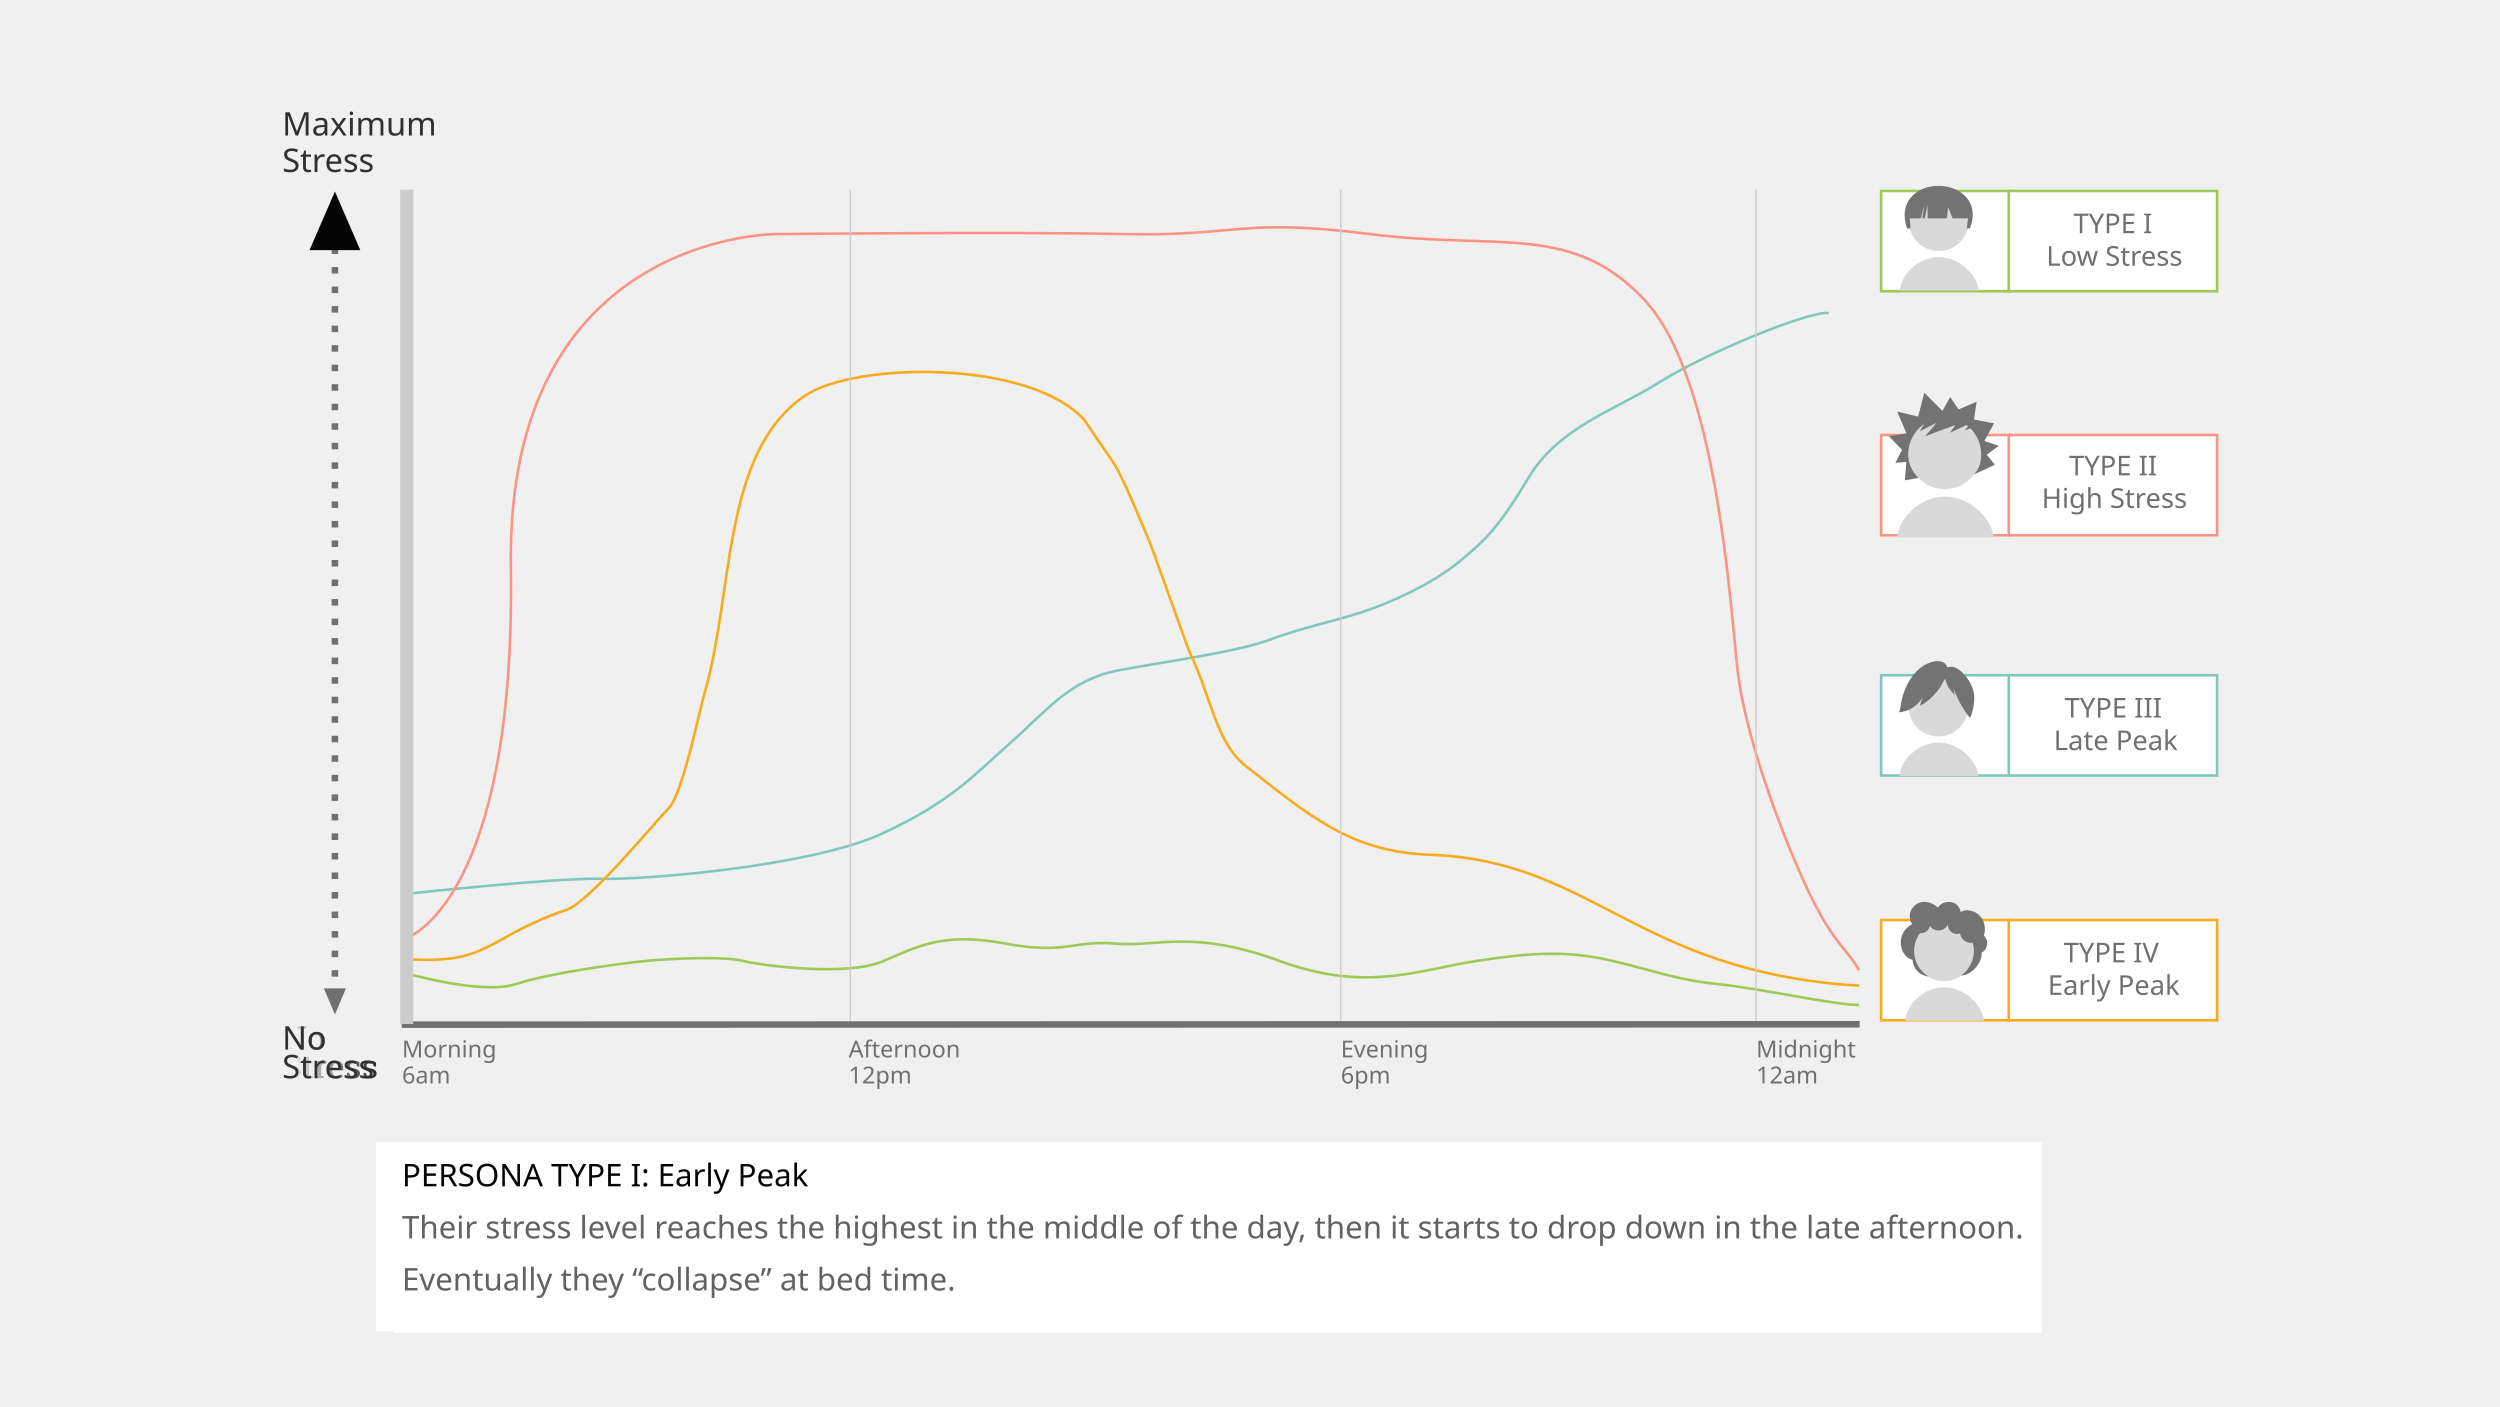
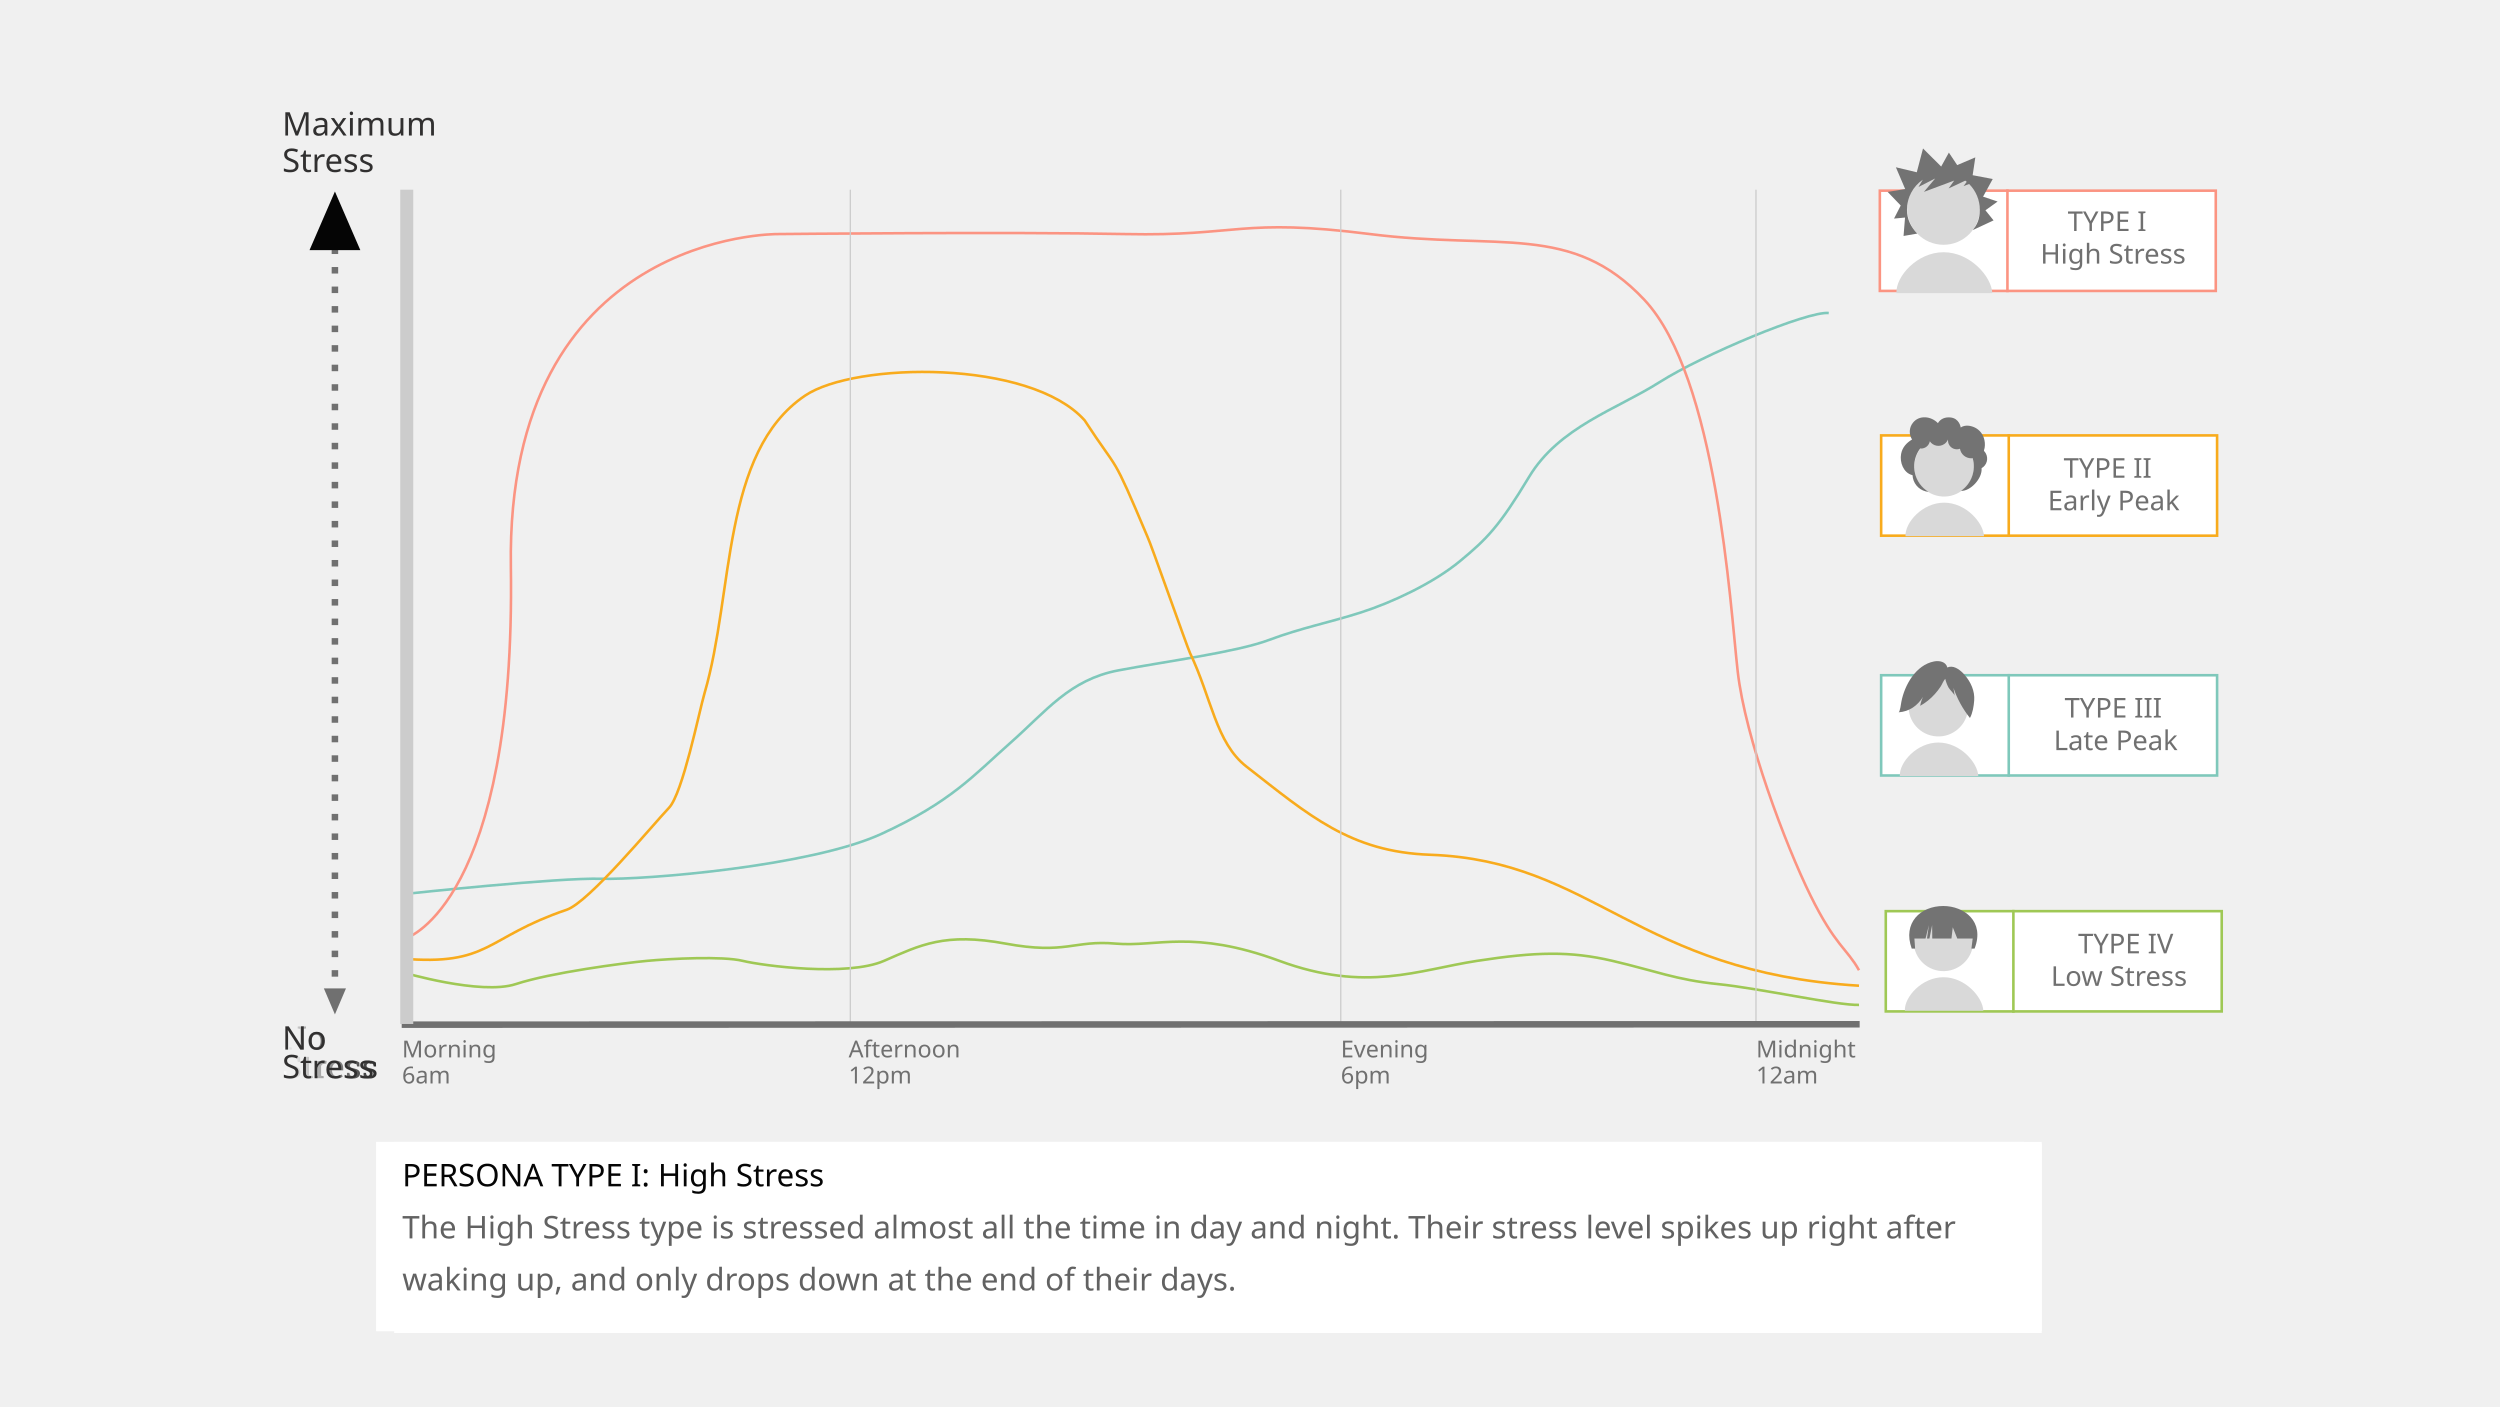
<svg xmlns="http://www.w3.org/2000/svg" version="1.1" id="Main" x="0px" y="0px" viewBox="0 0 1920 1080" style="enable-background:new 0 0 1920 1080;" xml:space="preserve">
  <style type="text/css">
	.st0{fill:#FFFFFF;stroke:#9FC855;stroke-width:2;stroke-miterlimit:10;}
	.st1{fill:#FFFFFF;}
	.st2{fill:none;stroke:#9FC855;stroke-width:2;stroke-miterlimit:10;}
	.st3{fill:#707070;}
	.st4{font-family:'RobotoSlab-Regular';}
	.st5{font-size:21px;}
	.st6{fill:#D9D9D9;}
	.st7{fill:#737373;}
- 	.st8{fill:#FFFFFF;stroke:#FB9482;stroke-width:2;stroke-miterlimit:10;}
- 	.st9{fill:none;stroke:#FB9482;stroke-width:2;stroke-miterlimit:10;}
- 	.st10{fill:#FFFFFF;stroke:#7FC8BB;stroke-width:2;stroke-miterlimit:10;}
- 	.st11{fill:none;stroke:#7FC8BB;stroke-width:2;stroke-miterlimit:10;}
- 	.st12{fill:#2B388F;}
- 	.st13{fill:#FFFFFF;stroke:#F8AB1D;stroke-width:2;stroke-miterlimit:10;}
- 	.st14{fill:none;stroke:#F8AB1D;stroke-width:2;stroke-miterlimit:10;}
+ 	.st8{fill:#FFFFFF;stroke:#7FC8BB;stroke-width:2;stroke-miterlimit:10;}
+ 	.st9{fill:none;stroke:#7FC8BB;stroke-width:2;stroke-miterlimit:10;}
+ 	.st10{fill:#2B388F;}
+ 	.st11{fill:#FFFFFF;stroke:#F8AB1D;stroke-width:2;stroke-miterlimit:10;}
+ 	.st12{fill:none;stroke:#F8AB1D;stroke-width:2;stroke-miterlimit:10;}
+ 	.st13{fill:#FFFFFF;stroke:#FB9482;stroke-width:2;stroke-miterlimit:10;}
+ 	.st14{fill:none;stroke:#FB9482;stroke-width:2;stroke-miterlimit:10;}
	.st15{fill:#050505;}
	.st16{font-family:'RobotoSlab-Bold';}
	.st17{font-size:24px;}
	.st18{fill:#626262;}
	.st19{fill:none;stroke:#9FC855;stroke-width:2;}
	.st20{fill:none;stroke:#7FC8BB;stroke-width:2;}
	.st21{fill:none;stroke:#FB9482;stroke-width:2;}
	.st22{font-size:18px;}
	.st23{fill:none;stroke:#CCCCCC;}
	.st24{fill:none;stroke:#707070;stroke-width:5;}
	.st25{fill:none;stroke:#CCCCCC;stroke-width:10;}
	.st26{fill:#313030;}
	.st27{font-size:25px;}
	.st28{fill:none;stroke:#707070;stroke-width:5;stroke-dasharray:5,10;}
	.st29{enable-background:new    ;}
	.st30{fill:url(#SVGID_1_);}
	.st31{fill:url(#SVGID_2_);}
	.st32{fill:url(#SVGID_3_);}
	.st33{fill:url(#SVGID_4_);}
	.st34{fill:url(#SVGID_5_);}
	.st35{fill:url(#SVGID_6_);}
	.st36{fill:url(#SVGID_7_);}
	.st37{fill:url(#SVGID_8_);}
</style>
-   <g id="PersonaAvatars">
-     <g id="AvatarPersona1">
-       <g id="P1Bg">
-         <rect id="P1AvtBg" x="1444.72" y="146.68" class="st0" width="258" height="77" />
-         <rect id="P1TxtBg" x="1547.67" y="153.9" class="st1" width="148.15" height="62.81" />
-         <line id="P1BgSplt" class="st2" x1="1542.72" y1="145.68" x2="1542.72" y2="224.68" />
-       </g>
-       <text transform="matrix(1 0 0 1 1592.428 179.0776)" class="st3 st4 st5">TYPE I</text>
-       <text transform="matrix(1 0 0 1 1571.561 204.0776)" class="st3 st4 st5">Low Stress</text>
-       <g id="P1Aavatar" transform="translate(1242.639 64.641)">
+   <g id="Persona">
+     <g id="AvatarPersona4">
+       <g id="P4Bg">
+         <rect id="P4AvtBg" x="1448.28" y="699.77" class="st0" width="258" height="77" />
+         <rect id="P4TxtBg" x="1551.23" y="706.99" class="st1" width="148.15" height="62.81" />
+         <line id="P4BgSplt" class="st2" x1="1546.28" y1="698.77" x2="1546.28" y2="777.77" />
+       </g>
+       <text transform="matrix(1 0 0 1 1595.984 732.1671)" class="st3 st4 st5">TYPE IV</text>
+       <text transform="matrix(1 0 0 1 1575.117 757.1671)" class="st3 st4 st5">Low Stress</text>
+       <g id="P4Aavatar" transform="translate(1242.639 64.641)">
        <g id="Group_4" transform="translate(0 4.24)">
-           <path id="Path_5" class="st6" d="M277.01,154.27h-60.28c-0.5-10.5,13-25.73,29.64-25.73      C263.02,128.53,276.52,143.77,277.01,154.27z" />
-           <circle id="Ellipse_1" class="st6" cx="246.34" cy="100.97" r="22.89" />
-         </g>
-         <path id="Path_6" class="st7" d="M246.27,78.08c-17.58,0-31.39,13-24.27,32.69h2.6l-0.54-7.73h8.56l2.58-10.3l-1.47,10.3h1.89     l2.06-10.3l0.09,10.3h14.75l1.01-8.62l3.46,8.62h11.84l-0.98,7.73h2.43C278.41,89.81,261.97,78.08,246.27,78.08z" />
-       </g>
-     </g>
-     <g id="AvatarPersona2">
-       <g id="P2Bg">
-         <rect id="P2AvtBg" x="1444.72" y="334.08" class="st8" width="258" height="77" />
-         <rect id="P2TxtBg" x="1547.67" y="341.3" class="st1" width="148.15" height="62.81" />
-         <line id="P2BgTxt" class="st9" x1="1542.72" y1="333.08" x2="1542.72" y2="412.08" />
-       </g>
-       <text transform="matrix(1 0 0 1 1589.034 365.0776)" class="st3 st4 st5">TYPE II</text>
-       <text transform="matrix(1 0 0 1 1568.044 390.0776)" class="st3 st4 st5">High Stress</text>
-       <g id="P2Avatar" transform="translate(1234.006 223.594)">
-         <g id="Group_6" transform="translate(6.727 18.052)">
-           <path id="Path_7" class="st6" d="M290.37,171.14h-73.63c-0.61-12.82,15.88-31.43,36.21-31.43      C273.28,139.71,289.76,158.32,290.37,171.14z" />
-           <circle id="Ellipse_2" class="st6" cx="252.9" cy="106.04" r="27.96" />
-         </g>
-         <path id="Path_8" class="st7" d="M298.06,133.32l-6.24-7.76l9.35-6.73l-11.17-3.74l0,0l7.42-13.56L282,98.61l2.05-13.69     l-13.92,5.93l-6.39-9.59l-5.92,10.7l-13.94-13.89l-4.79,18.29l-16.05-3.84l7.15,16.72l-13.47,2.19l10.04,10.46l-5.14,10.04     l8.45-0.8l-1.14,14.15l10.5-1.83c-4.75-5.01-7.88-10.87-7.88-18.32c-0.01-9.24,4.56-17.89,12.2-23.1l-3.35,5.62l12.84-6.54     l-8.67,10.31l23.26-8.69l-4.31,6.06l12.81-6c0.38,0.29,0.76,0.59,1.13,0.9l-2.48,3.33l4.29-1.67c5.27,5.24,8.22,12.36,8.22,19.78     c0,7.55-2.2,11.51-5.33,15.6L298.06,133.32z" />
+           <path id="Path_5" class="st6" d="M280.57,707.36h-60.28c-0.5-10.5,13-25.73,29.64-25.73      C266.58,681.62,280.08,696.86,280.57,707.36z" />
+           <ellipse id="Ellipse_1" transform="matrix(0.1602 -0.9871 0.9871 0.1602 -435.7463 795.9606)" class="st6" cx="249.9" cy="654.06" rx="22.89" ry="22.89" />
+         </g>
+         <path id="Path_6" class="st7" d="M249.83,631.17c-17.58,0-31.39,13-24.27,32.69h2.6l-0.54-7.73h8.56l2.58-10.3l-1.47,10.3h1.89     l2.06-10.3l0.09,10.3h14.75l1.01-8.62l3.46,8.62h11.84l-0.98,7.73h2.43C281.97,642.9,265.53,631.17,249.83,631.17z" />
      </g>
    </g>
    <g id="AvatarPersona3">
      <g id="P3Bg">
-         <rect id="P3AvtBg" x="1444.72" y="518.58" class="st10" width="258" height="77" />
+         <rect id="P3AvtBg" x="1444.72" y="518.58" class="st8" width="258" height="77" />
        <rect id="P3TxtBg" x="1547.67" y="525.8" class="st1" width="148.15" height="62.81" />
-         <line id="P3BgSplt" class="st11" x1="1542.72" y1="517.58" x2="1542.72" y2="596.58" />
+         <line id="P3BgSplt" class="st9" x1="1542.72" y1="517.58" x2="1542.72" y2="596.58" />
      </g>
      <text transform="matrix(1 0 0 1 1585.639 551.0776)" class="st3 st4 st5">TYPE III</text>
      <text transform="matrix(1 0 0 1 1577.277 576.0776)" class="st3 st4 st5">Late Peak</text>
      <g id="P3Avatar" transform="translate(1241.372 429.649)">
-         <path id="Path_9" class="st12" d="M226.69,161.21c-0.1,0.06-0.21,0.13-0.3,0.19l-0.07-0.4L226.69,161.21z" />
-         <path id="Path_10" class="st12" d="M226.69,161.21c-0.1,0.06-0.21,0.13-0.3,0.19l-0.07-0.4L226.69,161.21z" />
+         <path id="Path_9" class="st10" d="M226.69,161.21c-0.1,0.06-0.21,0.13-0.3,0.19l-0.07-0.4L226.69,161.21z" />
+         <path id="Path_10" class="st10" d="M226.69,161.21c-0.1,0.06-0.21,0.13-0.3,0.19l-0.07-0.4L226.69,161.21z" />
        <g id="Group_8" transform="translate(0.957 12.088)">
          <path id="Path_11" class="st6" d="M277.01,154.26h-60.28c-0.5-10.5,13-25.73,29.64-25.73S276.52,143.77,277.01,154.26z" />
-           <circle id="Ellipse_3" class="st6" cx="246.34" cy="100.97" r="22.89" />
+           <ellipse id="Ellipse_3" transform="matrix(0.1602 -0.9871 0.9871 0.1602 107.2145 327.9555)" class="st6" cx="246.34" cy="100.97" rx="22.89" ry="22.89" />
        </g>
        <path id="Path_12" class="st7" d="M266.41,87.52c-3.15-3.25-7.89-6.6-12.21-4.5c-1.11-4.47-6.03-5.48-10.14-4.7     c-14.03,2.65-22.78,18.23-25.19,31.04c-0.17,0.89-1.05,7.97-2.15,8.06c8.44-0.61,14.58-5.2,18.77-11.85     c-1.04,2.17-1.76,4.48-2.14,6.86c4.23-2.38,8.03-5.44,11.25-9.06c1.59-1.76,3.05-3.64,4.36-5.61c1.23-1.84,2.19-4.61,3.62-6.1     c0.55,2.37,1.41,4.65,2.56,6.79c0.91,1.67,4.46,4.8,4.71,6.35c-0.33-2.05-0.65-4.1-0.96-6.15c2.85,8.38,7.14,16.2,12.66,23.11     c2.12-3.86,2.94-9.13,3.26-13.47c0.54-7.18-2.56-14.02-7.16-19.4C267.28,88.45,266.86,87.99,266.41,87.52z" />
      </g>
    </g>
-     <g id="AvatarPersona4">
-       <g id="P4Bg">
-         <rect id="P4AvtBg" x="1444.72" y="706.58" class="st13" width="258" height="77" />
-         <rect id="P4TxtBg" x="1547.67" y="713.8" class="st1" width="148.15" height="62.81" />
-         <line id="P4BgSplt" class="st14" x1="1542.72" y1="705.58" x2="1542.72" y2="784.58" />
-       </g>
-       <text transform="matrix(1 0 0 1 1584.89 739.0776)" class="st3 st4 st5">TYPE IV</text>
-       <text transform="matrix(1 0 0 1 1572.714 764.0776)" class="st3 st4 st5">Early Peak</text>
-       <g id="P4Avatar" transform="translate(1243.069 614.574)">
+     <g id="AvatarPersona2_1_">
+       <g id="P2Bg">
+         <rect id="P2AvtBg" x="1444.72" y="334.4" class="st11" width="258" height="77" />
+         <rect id="P2TxtBg" x="1547.67" y="341.62" class="st1" width="148.15" height="62.81" />
+         <line id="P2BgSplt" class="st12" x1="1542.72" y1="333.4" x2="1542.72" y2="412.4" />
+       </g>
+       <text transform="matrix(1 0 0 1 1584.89 366.8935)" class="st3 st4 st5">TYPE II</text>
+       <text transform="matrix(1 0 0 1 1572.714 391.8935)" class="st3 st4 st5">Early Peak</text>
+       <g id="P2Avatar" transform="translate(1243.069 614.574)">
        <g id="Group_10" transform="translate(3.632 15.112)">
-           <path id="Path_13" class="st6" d="M277.01,154.27h-60.28c-0.5-10.5,13-25.73,29.64-25.73S276.51,143.77,277.01,154.27z" />
-           <circle id="Ellipse_4" class="st6" cx="246.34" cy="100.97" r="22.89" />
-         </g>
-         <path id="Path_14" class="st7" d="M280.67,103.97c-0.24-0.26,0.39-2.01,0.45-2.38c0.43-2.59,0.22-5.25-0.63-7.74     c-1.09-3.29-3.39-6.04-6.45-7.68c-3.44-1.79-7.89-2.52-11.3-0.26c0.04-0.12-0.94-7.01-7.86-7.7c-3.91-0.39-7.61,0.89-9.63,4.37     c-5.12-5.35-14.31-6.52-19.23-0.25c-2.94,3.69-3.19,8.84-0.64,12.81c-4.32,2.61-7.46,6.1-8.4,11.06     c-1.22,6.41,1.78,14.5,8.44,16.25c0.11,0.03,0.23,0.06,0.34,0.08c0.25,5.93,4.35,10.99,10.1,12.46c0.72,0.19,1.45,0.32,2.19,0.39     c-10.81-6.56-14.26-20.64-7.7-31.46c0.39-0.64,0.81-1.27,1.26-1.87c0.24,0.03,0.49,0.04,0.73,0.04c3.29,0,6.1-2.36,6.69-5.59     c2.45,3.65,7.4,4.63,11.06,2.17c1.32-0.88,2.34-2.14,2.94-3.61c-0.03,0.27-0.05,0.54-0.05,0.82c-0.01,3.75,3.03,6.79,6.77,6.8     c0.83,0,1.65-0.15,2.43-0.44c0.7,4.23,4.35,7.33,8.63,7.33c0.38,0,0.75-0.03,1.12-0.08c2.7,9.41-0.89,19.5-8.93,25.09     c7.11,0.42,16.52-9.47,15.79-17.41c4.05-2.28,5.47-7.42,3.19-11.46C281.61,105.08,281.18,104.5,280.67,103.97L280.67,103.97z      M253.53,93.19L253.53,93.19L253.53,93.19z" />
-       </g>
-     </g>
-   </g>
-   <g id="DetailP1">
+           <path id="Path_13" class="st6" d="M277.01-217.91h-60.28c-0.5-10.5,13-25.73,29.64-25.73S276.51-228.41,277.01-217.91z" />
+           <ellipse id="Ellipse_4" transform="matrix(0.1602 -0.9871 0.9871 0.1602 474.5927 15.3887)" class="st6" cx="246.34" cy="-271.21" rx="22.89" ry="22.89" />
+         </g>
+         <path id="Path_14" class="st7" d="M280.67-268.21c-0.24-0.26,0.39-2.01,0.45-2.38c0.43-2.59,0.22-5.25-0.63-7.74     c-1.09-3.29-3.39-6.04-6.45-7.68c-3.44-1.79-7.89-2.52-11.3-0.26c0.04-0.12-0.94-7.01-7.86-7.7c-3.91-0.39-7.61,0.89-9.63,4.37     c-5.12-5.35-14.31-6.52-19.23-0.25c-2.94,3.69-3.19,8.84-0.64,12.81c-4.32,2.61-7.46,6.1-8.4,11.06     c-1.22,6.41,1.78,14.5,8.44,16.25c0.11,0.03,0.23,0.06,0.34,0.08c0.25,5.93,4.35,10.99,10.1,12.46c0.72,0.19,1.45,0.32,2.19,0.39     c-10.81-6.56-14.26-20.64-7.7-31.46c0.39-0.64,0.81-1.27,1.26-1.87c0.24,0.03,0.49,0.04,0.73,0.04c3.29,0,6.1-2.36,6.69-5.59     c2.45,3.65,7.4,4.63,11.06,2.17c1.32-0.88,2.34-2.14,2.94-3.61c-0.03,0.27-0.05,0.54-0.05,0.82c-0.01,3.75,3.03,6.79,6.77,6.8     c0.83,0,1.65-0.15,2.43-0.44c0.7,4.23,4.35,7.33,8.63,7.33c0.38,0,0.75-0.03,1.12-0.08c2.7,9.41-0.89,19.5-8.93,25.09     c7.11,0.42,16.52-9.47,15.79-17.41c4.05-2.28,5.47-7.42,3.19-11.46C281.61-267.1,281.18-267.68,280.67-268.21L280.67-268.21z      M253.53-278.99L253.53-278.99L253.53-278.99z" />
+       </g>
+     </g>
+     <g id="AvatarPersona1">
+       <g id="P1Bg_1_">
+         <rect id="P1AvtBg_1_" x="1443.71" y="146.43" class="st13" width="258" height="77" />
+         <rect id="P1TxtBg_1_" x="1546.66" y="153.65" class="st1" width="148.15" height="62.81" />
+         <line id="P1BgTxt" class="st14" x1="1541.71" y1="145.43" x2="1541.71" y2="224.43" />
+       </g>
+       <text transform="matrix(1 0 0 1 1588.027 177.4296)" class="st3 st4 st5">TYPE I</text>
+       <text transform="matrix(1 0 0 1 1567.037 202.4296)" class="st3 st4 st5">High Stress</text>
+       <g id="P1Avatar" transform="translate(1234.006 223.594)">
+         <g id="Group_6" transform="translate(6.727 18.052)">
+           <path id="Path_7" class="st6" d="M289.36-16.51h-73.63c-0.61-12.82,15.88-31.43,36.21-31.43      C272.27-47.94,288.75-29.33,289.36-16.51z" />
+           <circle id="Ellipse_2" class="st6" cx="251.89" cy="-81.61" r="27.96" />
+         </g>
+         <path id="Path_8" class="st7" d="M297.05-54.33l-6.24-7.76l9.35-6.73l-11.17-3.74l0,0l7.42-13.56l-15.42-2.92l2.05-13.69     l-13.92,5.93l-6.39-9.59l-5.92,10.7l-13.94-13.89l-4.79,18.29l-16.05-3.84l7.15,16.72l-13.47,2.19l10.04,10.46l-5.14,10.04     l8.45-0.8l-1.14,14.15l10.5-1.83c-4.75-5.01-7.88-10.87-7.88-18.32c-0.01-9.24,4.56-17.89,12.2-23.1L239.39-80l12.84-6.54     l-8.67,10.31l23.26-8.69l-4.31,6.06l12.81-6c0.38,0.29,0.76,0.59,1.13,0.9l-2.48,3.33l4.29-1.67c5.27,5.24,8.22,12.36,8.22,19.78     c0,7.55-2.2,11.51-5.33,15.6L297.05-54.33z" />
+       </g>
+     </g>
+   </g>
+   <g id="DetailP4_1_">
    <rect id="txtbg" x="289" y="877" class="st1" width="1265.33" height="145.33" />
-     <text transform="matrix(1 0 0 1 308.1156 911.0781)" class="st15 st16 st17">PERSONA TYPE I: Low Stress</text>
+     <text transform="matrix(1 0 0 1 308.1156 911.0781)" class="st15 st16 st17">PERSONA TYPE IV: Low Stress</text>
    <text transform="matrix(1 0 0 1 308.1156 951.0781)" class="st18 st4 st17">The Low Stress type is generally more relaxed. There are no significant changes or high peaks of stress level </text>
    <text transform="matrix(1 0 0 1 308.1156 991.0781)" class="st18 st4 st17">during anytime of the day or night.</text>
-   </g>
-   <g id="DetailP2">
-     <rect id="txtbg_1_" x="289" y="877" class="st1" width="1265.33" height="145.33" />
-     <text transform="matrix(1 0 0 1 308.9664 911.0776)" class="st15 st16 st17">PERSONA TYPE II: High Stress</text>
-     <text transform="matrix(1 0 0 1 308.9664 951.0776)" class="st18 st4 st17">The High Stress type is stressed almost all the time in day and night. Their stress level spikes up right after </text>
-     <text transform="matrix(1 0 0 1 308.9664 991.0776)" class="st18 st4 st17">waking up, and only drops down at the end of their days.</text>
  </g>
  <g id="DetailP3">
    <rect id="txtbg_2_" x="302.71" y="878.41" class="st1" width="1265.33" height="145.33" />
    <text transform="matrix(1 0 0 1 308.9936 911.0786)" class="st15 st16 st17">PERSONA TYPE III: Late Peak</text>
    <text transform="matrix(1 0 0 1 308.9936 951.0786)" class="st18 st4 st17">Their stress level builds up as the day goes. It goes higher and higher towards the end of the day and doesn’t </text>
    <text transform="matrix(1 0 0 1 308.9936 991.0786)" class="st18 st4 st17">go down.</text>
  </g>
-   <g id="DetailP4">
+   <g id="DetailP2">
    <rect id="txtbg_3_" x="302.71" y="877" class="st1" width="1265.33" height="145.33" />
-     <text transform="matrix(1 0 0 1 308.7216 911.0781)" class="st15 st16 st17">PERSONA TYPE I: Early Peak</text>
-     <text transform="matrix(1 0 0 1 308.7216 951.0781)" class="st18 st4 st17">Their stress level reaches the highest in the middle of the day, then it starts to drop down in the late afternoon. </text>
-     <text transform="matrix(1 0 0 1 308.7216 991.0781)" class="st18 st4 st17">Eventually they “collapse” at bed time.</text>
+     <text transform="matrix(1 0 0 1 302.7098 909.665)" class="st15 st16 st17">PERSONA TYPE II: Early Peak</text>
+     <text transform="matrix(1 0 0 1 302.7098 949.665)" class="st18 st4 st17">The stress level of the Early Peak type reaches the highest in the middle of the day, then it starts to drop down </text>
+     <text transform="matrix(1 0 0 1 302.7098 989.665)" class="st18 st4 st17">in the late afternoon. Eventually they “collapse” at bed time.</text>
+   </g>
+   <g id="DetailP1_1_">
+     <rect id="txtbg_1_" x="289" y="877" class="st1" width="1265.33" height="145.33" />
+     <text transform="matrix(1 0 0 1 308.9664 911.0776)" class="st15 st16 st17">PERSONA TYPE I: High Stress</text>
+     <text transform="matrix(1 0 0 1 308.9664 951.0776)" class="st18 st4 st17">The High Stress type is stressed almost all the time in day and night. Their stress level spikes up right after </text>
+     <text transform="matrix(1 0 0 1 308.9664 991.0776)" class="st18 st4 st17">waking up, and only drops down at the end of their days.</text>
  </g>
  <g id="Plot">
    <g id="PersonaCurve">
-       <path id="CurvePersona1" class="st19" d="M1427.72,771.76c-16.85,0.51-76.42-12.77-108.37-15.98s-48.41-10.23-80.97-17.83    s-58.57-6.99-104.02,0s-85.08,24.59-151.78,0s-93.86-10.43-125.86-13.26s-37.86,8.62-84.45,0s-65.29,1.01-93.37,13.26    s-92.88,3.78-108.43,0c-15.55-3.78-55.54-1.7-73.68,0s-73.88,9.04-100.67,17.83s-87.12-9.13-87.12-9.13" />
-       <path id="CurvePersona3" class="st20" d="M313.47,686.3c0,0,115.03-12.37,148.35-11.41s160.91-9.59,214.88-34.37    s71.12-45.17,99.05-69.8s45.66-48.76,83.19-55.87s90.56-13.99,115.58-23.34s46.52-13.42,70.51-21.1    c23.99-7.68,55.75-22.5,76.32-39.54s29.87-26.25,52.99-64.63s67.13-51.77,100.18-72.73s113.68-54.76,129.95-53.11" />
-       <path id="CurvePersona4" class="st14" d="M308.12,736.17c68.53,5.92,64.13-16.15,127-37.44c17.23-5.83,66.19-65.24,78.64-78.31    c10.6-11.13,23.06-73.52,27.35-88.16c22.63-77.23,12.86-185.01,77.22-228.45c38.33-25.85,172.82-27.96,214.7,19.05    c27.36,42.1,19.81,21.9,48.33,89.6c1.71,2.89,30.61,85.01,32.58,89.1c16.52,34.37,19.84,68.87,43.31,87.15    c48.13,37.49,79.67,65.56,141.06,67.75c125.81,4.48,158.34,90.13,329.4,100.57" />
-       <path id="CurvePersona2" class="st21" d="M312.72,720.14c0,0,83.46-27.84,79.62-285.12s204.89-255.25,204.89-255.25    s180.19-1.85,267.16,0s88.23-12.6,187.83,0s154.85-8.87,210.57,50.4s65.92,233.79,71.75,285.35s36.8,133.45,55.94,172.28    s28.01,40.69,37.24,57.35" />
+       <path id="CurvePersona4" class="st19" d="M1427.72,771.76c-16.85,0.51-76.42-12.77-108.37-15.98s-48.41-10.23-80.97-17.83    s-58.57-6.99-104.02,0s-85.08,24.59-151.78,0s-93.86-10.43-125.86-13.26s-37.86,8.62-84.45,0s-65.29,1.01-93.37,13.26    s-92.88,3.78-108.43,0s-55.54-1.7-73.68,0s-73.88,9.04-100.67,17.83S309,746.65,309,746.65" />
+       <path id="CurvePersona3" class="st20" d="M313.47,686.3c0,0,115.03-12.37,148.35-11.41s160.91-9.59,214.88-34.37    s71.12-45.17,99.05-69.8s45.66-48.76,83.19-55.87s90.56-13.99,115.58-23.34s46.52-13.42,70.51-21.1s55.75-22.5,76.32-39.54    s29.87-26.25,52.99-64.63s67.13-51.77,100.18-72.73s113.68-54.76,129.95-53.11" />
+       <path id="CurvePersona2" class="st12" d="M308.12,736.17c68.53,5.92,64.13-16.15,127-37.44c17.23-5.83,66.19-65.24,78.64-78.31    c10.6-11.13,23.06-73.52,27.35-88.16c22.63-77.23,12.86-185.01,77.22-228.45c38.33-25.85,172.82-27.96,214.7,19.05    c27.36,42.1,19.81,21.9,48.33,89.6c1.71,2.89,30.61,85.01,32.58,89.1c16.52,34.37,19.84,68.87,43.31,87.15    c48.13,37.49,79.67,65.56,141.06,67.75c125.81,4.48,158.34,90.13,329.4,100.57" />
+       <path id="CurvePersona1_1_" class="st21" d="M312.72,720.14c0,0,83.46-27.84,79.62-285.12s204.89-255.25,204.89-255.25    s180.19-1.85,267.16,0s88.23-12.6,187.83,0s154.85-8.87,210.57,50.4s65.92,233.79,71.75,285.35s36.8,133.45,55.94,172.28    s28.01,40.69,37.24,57.35" />
    </g>
    <g id="PlotBackGround">
      <g id="TimeLabels">
        <text transform="matrix(1 0 0 1 308.7215 812.0776)" class="st3 st4 st22">Morning</text>
        <text transform="matrix(1 0 0 1 308.7215 832.0776)" class="st3 st4 st22">6am</text>
        <text transform="matrix(1 0 0 1 651.7215 812.0776)" class="st3 st4 st22">Afternoon</text>
        <text transform="matrix(1 0 0 1 651.7215 832.0776)" class="st3 st4 st22">12pm</text>
        <text transform="matrix(1 0 0 1 1029.722 812.0776)" class="st3 st4 st22">Evening</text>
        <text transform="matrix(1 0 0 1 1029.722 832.0776)" class="st3 st4 st22">6pm</text>
        <text transform="matrix(1 0 0 1 1348.722 812.0776)" class="st3 st4 st22">Midnight</text>
        <text transform="matrix(1 0 0 1 1348.722 832.0776)" class="st3 st4 st22">12am</text>
      </g>
      <line id="Anchor12pm" class="st23" x1="653.05" y1="786.41" x2="653.05" y2="145.68" />
      <line id="Anchor6pm" class="st23" x1="1029.72" y1="786.41" x2="1029.72" y2="145.68" />
      <line id="Anchor12am" class="st23" x1="1348.58" y1="786.41" x2="1348.58" y2="145.68" />
      <line id="TimeAxis" class="st24" x1="308.51" y1="786.95" x2="1428.22" y2="786.62" />
      <line id="StressAxis" class="st25" x1="312.38" y1="786.41" x2="312.38" y2="145.68" />
      <g id="StressMerit">
        <text transform="matrix(1 0 0 1 216.7215 104.0776)" class="st26 st4 st27">Maximum</text>
        <text transform="matrix(1 0 0 1 216.7215 132.0776)" class="st26 st4 st27">Stress</text>
        <g id="StressArrow" transform="translate(21 69.497)">
          <line id="Line_14" class="st28" x1="236.22" y1="105.58" x2="236.22" y2="697.16" />
          <path id="Polygon_1" class="st15" d="M236.22,77.58l19.5,45h-39L236.22,77.58z" />
          <path id="Polygon_2" class="st3" d="M236.22,709.58l-8.5-20h17L236.22,709.58z" />
        </g>
        <g class="st29">
          <g>
-             <linearGradient id="SVGID_1_" gradientUnits="userSpaceOnUse" x1="216.722" y1="799.144" x2="270.123" y2="799.144">
-               <stop offset="0" style="stop-color:#FFFFFF" />
-               <stop offset="1" style="stop-color:#000000" />
-             </linearGradient>
-             <path class="st30" d="M235,788.3v1.55l-1.99,0.34v15.88h-2.4l-8.54-13.72l-0.07,0.02v11.82l1.99,0.34v1.54h-6.38v-1.54       l1.99-0.34v-14l-1.99-0.34v-1.55h1.99h2.4l8.54,13.71l0.07-0.03V790.2l-1.99-0.34v-1.55h4.39H235z" />
-             <linearGradient id="SVGID_2_" gradientUnits="userSpaceOnUse" x1="216.722" y1="799.144" x2="270.123" y2="799.144">
-               <stop offset="0" style="stop-color:#FFFFFF" />
-               <stop offset="1" style="stop-color:#000000" />
-             </linearGradient>
-             <path class="st31" d="M236.86,799.35c0-1.95,0.53-3.56,1.59-4.83c1.06-1.27,2.49-1.9,4.31-1.9c1.82,0,3.27,0.63,4.33,1.89       c1.06,1.26,1.59,2.87,1.59,4.83v0.27c0,1.97-0.53,3.58-1.59,4.83c-1.06,1.25-2.49,1.88-4.31,1.88c-1.83,0-3.28-0.63-4.33-1.89       c-1.06-1.26-1.59-2.87-1.59-4.83V799.35z M239.27,799.62c0,1.4,0.29,2.55,0.89,3.47c0.59,0.91,1.47,1.37,2.63,1.37       c1.14,0,2.01-0.46,2.6-1.37c0.59-0.91,0.89-2.07,0.89-3.47v-0.27c0-1.38-0.3-2.53-0.89-3.45c-0.59-0.92-1.47-1.38-2.62-1.38       c-1.16,0-2.03,0.46-2.61,1.38s-0.88,2.07-0.88,3.45V799.62z" />
+             <linearGradient id="SVGID_1_" gradientUnits="userSpaceOnUse" x1="216.722" y1="282.815" x2="270.123" y2="282.815" gradientTransform="matrix(1 0 0 -1 0 1080)">
+               <stop offset="0" style="stop-color:#FFFFFF" />
+               <stop offset="1" style="stop-color:#000000" />
+             </linearGradient>
+             <path class="st30" d="M235,788.3v1.55l-1.99,0.34v15.88h-2.4l-8.54-13.72l-0.07,0.02v11.82l1.99,0.34v1.54h-6.38v-1.54       l1.99-0.34v-14l-1.99-0.34v-1.55h1.99h2.4l8.54,13.71l0.07-0.03V790.2l-1.99-0.34v-1.55h4.39H235V788.3z" />
+             <linearGradient id="SVGID_2_" gradientUnits="userSpaceOnUse" x1="216.722" y1="280.53" x2="270.123" y2="280.53" gradientTransform="matrix(1 0 0 -1 0 1080)">
+               <stop offset="0" style="stop-color:#FFFFFF" />
+               <stop offset="1" style="stop-color:#000000" />
+             </linearGradient>
+             <path class="st31" d="M236.86,799.35c0-1.95,0.53-3.56,1.59-4.83s2.49-1.9,4.31-1.9c1.82,0,3.27,0.63,4.33,1.89       s1.59,2.87,1.59,4.83v0.27c0,1.97-0.53,3.58-1.59,4.83s-2.49,1.88-4.31,1.88c-1.83,0-3.28-0.63-4.33-1.89       c-1.06-1.26-1.59-2.87-1.59-4.83V799.35z M239.27,799.62c0,1.4,0.29,2.55,0.89,3.47c0.59,0.91,1.47,1.37,2.63,1.37       c1.14,0,2.01-0.46,2.6-1.37c0.59-0.91,0.89-2.07,0.89-3.47v-0.27c0-1.38-0.3-2.53-0.89-3.45s-1.47-1.38-2.62-1.38       c-1.16,0-2.03,0.46-2.61,1.38s-0.88,2.07-0.88,3.45v0.27H239.27z" />
          </g>
          <text transform="matrix(1 0 0 1 216.7215 806.0776)" class="st26 st4 st27">No </text>
        </g>
        <g class="st29">
          <g>
-             <linearGradient id="SVGID_3_" gradientUnits="userSpaceOnUse" x1="216.722" y1="821.144" x2="304.486" y2="821.144">
-               <stop offset="0" style="stop-color:#FFFFFF" />
-               <stop offset="1" style="stop-color:#000000" />
-             </linearGradient>
-             <path class="st32" d="M230.45,815.55h-1.82l-0.45-2.54c-0.37-0.31-0.85-0.57-1.46-0.77c-0.61-0.2-1.32-0.31-2.12-0.31       c-1.28,0-2.26,0.27-2.94,0.81c-0.68,0.54-1.03,1.25-1.03,2.12c0,0.77,0.35,1.42,1.04,1.93c0.7,0.52,1.82,0.97,3.38,1.36       c1.87,0.46,3.29,1.15,4.27,2.05c0.97,0.9,1.46,2.02,1.46,3.36c0,1.43-0.58,2.58-1.75,3.45c-1.17,0.87-2.7,1.31-4.58,1.31       c-1.37,0-2.58-0.22-3.64-0.67c-1.06-0.45-1.93-1.03-2.59-1.76v-3.31h1.81l0.46,2.55c0.46,0.38,1.02,0.7,1.66,0.94       c0.64,0.24,1.41,0.37,2.31,0.37c1.21,0,2.17-0.26,2.88-0.77c0.7-0.51,1.06-1.21,1.06-2.09c0-0.81-0.31-1.5-0.92-2.04       c-0.61-0.55-1.69-1.01-3.23-1.39c-1.88-0.45-3.35-1.11-4.41-1.98c-1.06-0.87-1.59-1.97-1.59-3.28c0-1.39,0.59-2.55,1.77-3.47       c1.18-0.92,2.71-1.38,4.6-1.38c1.25,0,2.38,0.21,3.4,0.64c1.02,0.43,1.84,0.95,2.46,1.56V815.55z" />
-             <linearGradient id="SVGID_4_" gradientUnits="userSpaceOnUse" x1="216.722" y1="821.144" x2="304.486" y2="821.144">
-               <stop offset="0" style="stop-color:#FFFFFF" />
-               <stop offset="1" style="stop-color:#000000" />
-             </linearGradient>
-             <path class="st33" d="M237.23,811.68v3.19h2.5v1.78h-2.5v8.02c0,0.62,0.13,1.05,0.38,1.31c0.26,0.25,0.6,0.38,1.02,0.38       c0.21,0,0.45-0.02,0.71-0.06c0.26-0.04,0.49-0.08,0.67-0.12l0.33,1.65c-0.23,0.15-0.56,0.27-1,0.36       c-0.44,0.09-0.88,0.14-1.32,0.14c-0.98,0-1.75-0.29-2.33-0.88c-0.58-0.59-0.87-1.52-0.87-2.78v-8.02h-2.09v-1.78h2.09v-3.19       H237.23z" />
-             <linearGradient id="SVGID_5_" gradientUnits="userSpaceOnUse" x1="216.722" y1="821.144" x2="304.486" y2="821.144">
-               <stop offset="0" style="stop-color:#FFFFFF" />
-               <stop offset="1" style="stop-color:#000000" />
-             </linearGradient>
-             <path class="st34" d="M242.19,816.42v-1.55h4.14l0.23,1.92c0.37-0.68,0.84-1.21,1.39-1.59c0.55-0.38,1.18-0.57,1.89-0.57       c0.19,0,0.38,0.01,0.58,0.04c0.2,0.03,0.35,0.06,0.46,0.09l-0.32,2.23l-1.37-0.07c-0.63,0-1.17,0.15-1.6,0.45       c-0.43,0.3-0.77,0.71-1,1.25v7.58l1.99,0.34v1.54h-6.38v-1.54l1.99-0.34v-9.44L242.19,816.42z" />
-             <linearGradient id="SVGID_6_" gradientUnits="userSpaceOnUse" x1="216.722" y1="821.144" x2="304.486" y2="821.144">
-               <stop offset="0" style="stop-color:#FFFFFF" />
-               <stop offset="1" style="stop-color:#000000" />
-             </linearGradient>
-             <path class="st35" d="M258.56,828.33c-1.84,0-3.3-0.61-4.39-1.84c-1.09-1.22-1.63-2.81-1.63-4.77v-0.54       c0-1.88,0.56-3.44,1.68-4.69c1.12-1.25,2.44-1.87,3.97-1.87c1.77,0,3.12,0.54,4.03,1.61c0.92,1.07,1.37,2.51,1.37,4.3v1.5       h-8.57l-0.04,0.06c0.02,1.27,0.35,2.31,0.96,3.13c0.62,0.82,1.48,1.23,2.6,1.23c0.81,0,1.53-0.12,2.14-0.35       c0.61-0.23,1.15-0.55,1.59-0.96l0.94,1.56c-0.47,0.46-1.1,0.84-1.87,1.15C260.58,828.18,259.65,828.33,258.56,828.33z        M258.19,816.52c-0.81,0-1.49,0.34-2.06,1.02c-0.57,0.68-0.92,1.53-1.05,2.56l0.02,0.06h6.09v-0.32c0-0.94-0.25-1.73-0.76-2.37       C259.93,816.84,259.18,816.52,258.19,816.52z" />
-             <linearGradient id="SVGID_7_" gradientUnits="userSpaceOnUse" x1="216.722" y1="821.144" x2="304.486" y2="821.144">
-               <stop offset="0" style="stop-color:#FFFFFF" />
-               <stop offset="1" style="stop-color:#000000" />
-             </linearGradient>
-             <path class="st36" d="M276.07,819.02h-1.81l-0.39-1.59c-0.29-0.28-0.66-0.5-1.1-0.67c-0.44-0.17-0.95-0.25-1.51-0.25       c-0.85,0-1.49,0.19-1.9,0.56c-0.42,0.37-0.62,0.83-0.62,1.35c0,0.52,0.18,0.93,0.55,1.23c0.37,0.3,1.11,0.57,2.23,0.8       c1.67,0.36,2.91,0.84,3.72,1.46c0.81,0.62,1.22,1.44,1.22,2.47c0,1.17-0.47,2.12-1.42,2.84c-0.95,0.72-2.19,1.09-3.72,1.09       c-1,0-1.9-0.12-2.7-0.35c-0.8-0.23-1.51-0.57-2.14-1.01l-0.01-3.01h1.81l0.45,1.77c0.28,0.25,0.65,0.44,1.13,0.55       c0.48,0.11,0.96,0.17,1.46,0.17c0.85,0,1.52-0.17,2.01-0.52c0.48-0.35,0.73-0.8,0.73-1.36c0-0.53-0.2-0.96-0.6-1.31       c-0.4-0.34-1.17-0.64-2.29-0.89c-1.6-0.35-2.81-0.83-3.63-1.43c-0.81-0.6-1.22-1.42-1.22-2.44c0-1.07,0.46-1.99,1.37-2.75       c0.92-0.76,2.11-1.14,3.57-1.14c1,0,1.9,0.13,2.7,0.39c0.8,0.26,1.46,0.62,1.99,1.09L276.07,819.02z" />
-             <linearGradient id="SVGID_8_" gradientUnits="userSpaceOnUse" x1="216.722" y1="821.144" x2="304.486" y2="821.144">
-               <stop offset="0" style="stop-color:#FFFFFF" />
-               <stop offset="1" style="stop-color:#000000" />
-             </linearGradient>
-             <path class="st37" d="M288.82,819.02h-1.81l-0.39-1.59c-0.29-0.28-0.66-0.5-1.1-0.67c-0.44-0.17-0.95-0.25-1.51-0.25       c-0.85,0-1.49,0.19-1.9,0.56c-0.42,0.37-0.62,0.83-0.62,1.35c0,0.52,0.18,0.93,0.55,1.23c0.37,0.3,1.11,0.57,2.23,0.8       c1.67,0.36,2.91,0.84,3.72,1.46c0.81,0.62,1.22,1.44,1.22,2.47c0,1.17-0.47,2.12-1.42,2.84c-0.95,0.72-2.19,1.09-3.72,1.09       c-1,0-1.9-0.12-2.7-0.35c-0.8-0.23-1.51-0.57-2.14-1.01l-0.01-3.01h1.81l0.45,1.77c0.28,0.25,0.65,0.44,1.13,0.55       c0.48,0.11,0.96,0.17,1.46,0.17c0.85,0,1.52-0.17,2.01-0.52c0.48-0.35,0.73-0.8,0.73-1.36c0-0.53-0.2-0.96-0.6-1.31       c-0.4-0.34-1.17-0.64-2.29-0.89c-1.6-0.35-2.81-0.83-3.63-1.43c-0.81-0.6-1.22-1.42-1.22-2.44c0-1.07,0.46-1.99,1.37-2.75       c0.92-0.76,2.11-1.14,3.57-1.14c1,0,1.9,0.13,2.7,0.39c0.8,0.26,1.46,0.62,1.99,1.09L288.82,819.02z" />
+             <linearGradient id="SVGID_3_" gradientUnits="userSpaceOnUse" x1="216.722" y1="260.82" x2="304.486" y2="260.82" gradientTransform="matrix(1 0 0 -1 0 1080)">
+               <stop offset="0" style="stop-color:#FFFFFF" />
+               <stop offset="1" style="stop-color:#000000" />
+             </linearGradient>
+             <path class="st32" d="M230.45,815.55h-1.82l-0.45-2.54c-0.37-0.31-0.85-0.57-1.46-0.77s-1.32-0.31-2.12-0.31       c-1.28,0-2.26,0.27-2.94,0.81c-0.68,0.54-1.03,1.25-1.03,2.12c0,0.77,0.35,1.42,1.04,1.93c0.7,0.52,1.82,0.97,3.38,1.36       c1.87,0.46,3.29,1.15,4.27,2.05c0.97,0.9,1.46,2.02,1.46,3.36c0,1.43-0.58,2.58-1.75,3.45s-2.7,1.31-4.58,1.31       c-1.37,0-2.58-0.22-3.64-0.67s-1.93-1.03-2.59-1.76v-3.31h1.81l0.46,2.55c0.46,0.38,1.02,0.7,1.66,0.94s1.41,0.37,2.31,0.37       c1.21,0,2.17-0.26,2.88-0.77c0.7-0.51,1.06-1.21,1.06-2.09c0-0.81-0.31-1.5-0.92-2.04c-0.61-0.55-1.69-1.01-3.23-1.39       c-1.88-0.45-3.35-1.11-4.41-1.98s-1.59-1.97-1.59-3.28c0-1.39,0.59-2.55,1.77-3.47c1.18-0.92,2.71-1.38,4.6-1.38       c1.25,0,2.38,0.21,3.4,0.64c1.02,0.43,1.84,0.95,2.46,1.56v3.31H230.45z" />
+             <linearGradient id="SVGID_4_" gradientUnits="userSpaceOnUse" x1="216.722" y1="259.995" x2="304.486" y2="259.995" gradientTransform="matrix(1 0 0 -1 0 1080)">
+               <stop offset="0" style="stop-color:#FFFFFF" />
+               <stop offset="1" style="stop-color:#000000" />
+             </linearGradient>
+             <path class="st33" d="M237.23,811.68v3.19h2.5v1.78h-2.5v8.02c0,0.62,0.13,1.05,0.38,1.31c0.26,0.25,0.6,0.38,1.02,0.38       c0.21,0,0.45-0.02,0.71-0.06c0.26-0.04,0.49-0.08,0.67-0.12l0.33,1.65c-0.23,0.15-0.56,0.27-1,0.36       c-0.44,0.09-0.88,0.14-1.32,0.14c-0.98,0-1.75-0.29-2.33-0.88s-0.87-1.52-0.87-2.78v-8.02h-2.09v-1.78h2.09v-3.19H237.23z" />
+             <linearGradient id="SVGID_5_" gradientUnits="userSpaceOnUse" x1="216.722" y1="258.645" x2="304.486" y2="258.645" gradientTransform="matrix(1 0 0 -1 0 1080)">
+               <stop offset="0" style="stop-color:#FFFFFF" />
+               <stop offset="1" style="stop-color:#000000" />
+             </linearGradient>
+             <path class="st34" d="M242.19,816.42v-1.55h4.14l0.23,1.92c0.37-0.68,0.84-1.21,1.39-1.59s1.18-0.57,1.89-0.57       c0.19,0,0.38,0.01,0.58,0.04c0.2,0.03,0.35,0.06,0.46,0.09l-0.32,2.23l-1.37-0.07c-0.63,0-1.17,0.15-1.6,0.45       c-0.43,0.3-0.77,0.71-1,1.25v7.58l1.99,0.34v1.54h-6.38v-1.54l1.99-0.34v-9.44L242.19,816.42z" />
+             <linearGradient id="SVGID_6_" gradientUnits="userSpaceOnUse" x1="216.722" y1="258.525" x2="304.486" y2="258.525" gradientTransform="matrix(1 0 0 -1 0 1080)">
+               <stop offset="0" style="stop-color:#FFFFFF" />
+               <stop offset="1" style="stop-color:#000000" />
+             </linearGradient>
+             <path class="st35" d="M258.56,828.33c-1.84,0-3.3-0.61-4.39-1.84c-1.09-1.22-1.63-2.81-1.63-4.77v-0.54       c0-1.88,0.56-3.44,1.68-4.69s2.44-1.87,3.97-1.87c1.77,0,3.12,0.54,4.03,1.61c0.92,1.07,1.37,2.51,1.37,4.3v1.5h-8.57       l-0.04,0.06c0.02,1.27,0.35,2.31,0.96,3.13c0.62,0.82,1.48,1.23,2.6,1.23c0.81,0,1.53-0.12,2.14-0.35       c0.61-0.23,1.15-0.55,1.59-0.96l0.94,1.56c-0.47,0.46-1.1,0.84-1.87,1.15C260.58,828.18,259.65,828.33,258.56,828.33z        M258.19,816.52c-0.81,0-1.49,0.34-2.06,1.02s-0.92,1.53-1.05,2.56l0.02,0.06h6.09v-0.32c0-0.94-0.25-1.73-0.76-2.37       C259.93,816.84,259.18,816.52,258.19,816.52z" />
+             <linearGradient id="SVGID_7_" gradientUnits="userSpaceOnUse" x1="216.722" y1="258.55" x2="304.486" y2="258.55" gradientTransform="matrix(1 0 0 -1 0 1080)">
+               <stop offset="0" style="stop-color:#FFFFFF" />
+               <stop offset="1" style="stop-color:#000000" />
+             </linearGradient>
+             <path class="st36" d="M276.07,819.02h-1.81l-0.39-1.59c-0.29-0.28-0.66-0.5-1.1-0.67s-0.95-0.25-1.51-0.25       c-0.85,0-1.49,0.19-1.9,0.56c-0.42,0.37-0.62,0.83-0.62,1.35c0,0.52,0.18,0.93,0.55,1.23s1.11,0.57,2.23,0.8       c1.67,0.36,2.91,0.84,3.72,1.46s1.22,1.44,1.22,2.47c0,1.17-0.47,2.12-1.42,2.84c-0.95,0.72-2.19,1.09-3.72,1.09       c-1,0-1.9-0.12-2.7-0.35c-0.8-0.23-1.51-0.57-2.14-1.01l-0.01-3.01h1.81l0.45,1.77c0.28,0.25,0.65,0.44,1.13,0.55       s0.96,0.17,1.46,0.17c0.85,0,1.52-0.17,2.01-0.52c0.48-0.35,0.73-0.8,0.73-1.36c0-0.53-0.2-0.96-0.6-1.31       c-0.4-0.34-1.17-0.64-2.29-0.89c-1.6-0.35-2.81-0.83-3.63-1.43c-0.81-0.6-1.22-1.42-1.22-2.44c0-1.07,0.46-1.99,1.37-2.75       c0.92-0.76,2.11-1.14,3.57-1.14c1,0,1.9,0.13,2.7,0.39c0.8,0.26,1.46,0.62,1.99,1.09L276.07,819.02z" />
+             <linearGradient id="SVGID_8_" gradientUnits="userSpaceOnUse" x1="216.722" y1="258.55" x2="304.486" y2="258.55" gradientTransform="matrix(1 0 0 -1 0 1080)">
+               <stop offset="0" style="stop-color:#FFFFFF" />
+               <stop offset="1" style="stop-color:#000000" />
+             </linearGradient>
+             <path class="st37" d="M288.82,819.02h-1.81l-0.39-1.59c-0.29-0.28-0.66-0.5-1.1-0.67s-0.95-0.25-1.51-0.25       c-0.85,0-1.49,0.19-1.9,0.56c-0.42,0.37-0.62,0.83-0.62,1.35c0,0.52,0.18,0.93,0.55,1.23s1.11,0.57,2.23,0.8       c1.67,0.36,2.91,0.84,3.72,1.46s1.22,1.44,1.22,2.47c0,1.17-0.47,2.12-1.42,2.84c-0.95,0.72-2.19,1.09-3.72,1.09       c-1,0-1.9-0.12-2.7-0.35c-0.8-0.23-1.51-0.57-2.14-1.01l-0.01-3.01h1.81l0.45,1.77c0.28,0.25,0.65,0.44,1.13,0.55       s0.96,0.17,1.46,0.17c0.85,0,1.52-0.17,2.01-0.52c0.48-0.35,0.73-0.8,0.73-1.36c0-0.53-0.2-0.96-0.6-1.31       c-0.4-0.34-1.17-0.64-2.29-0.89c-1.6-0.35-2.81-0.83-3.63-1.43c-0.81-0.6-1.22-1.42-1.22-2.44c0-1.07,0.46-1.99,1.37-2.75       c0.92-0.76,2.11-1.14,3.57-1.14c1,0,1.9,0.13,2.7,0.39c0.8,0.26,1.46,0.62,1.99,1.09L288.82,819.02z" />
          </g>
          <text transform="matrix(1 0 0 1 216.7215 828.0776)" class="st26 st4 st27">Stress</text>
        </g>
      </g>
    </g>
  </g>
</svg>
